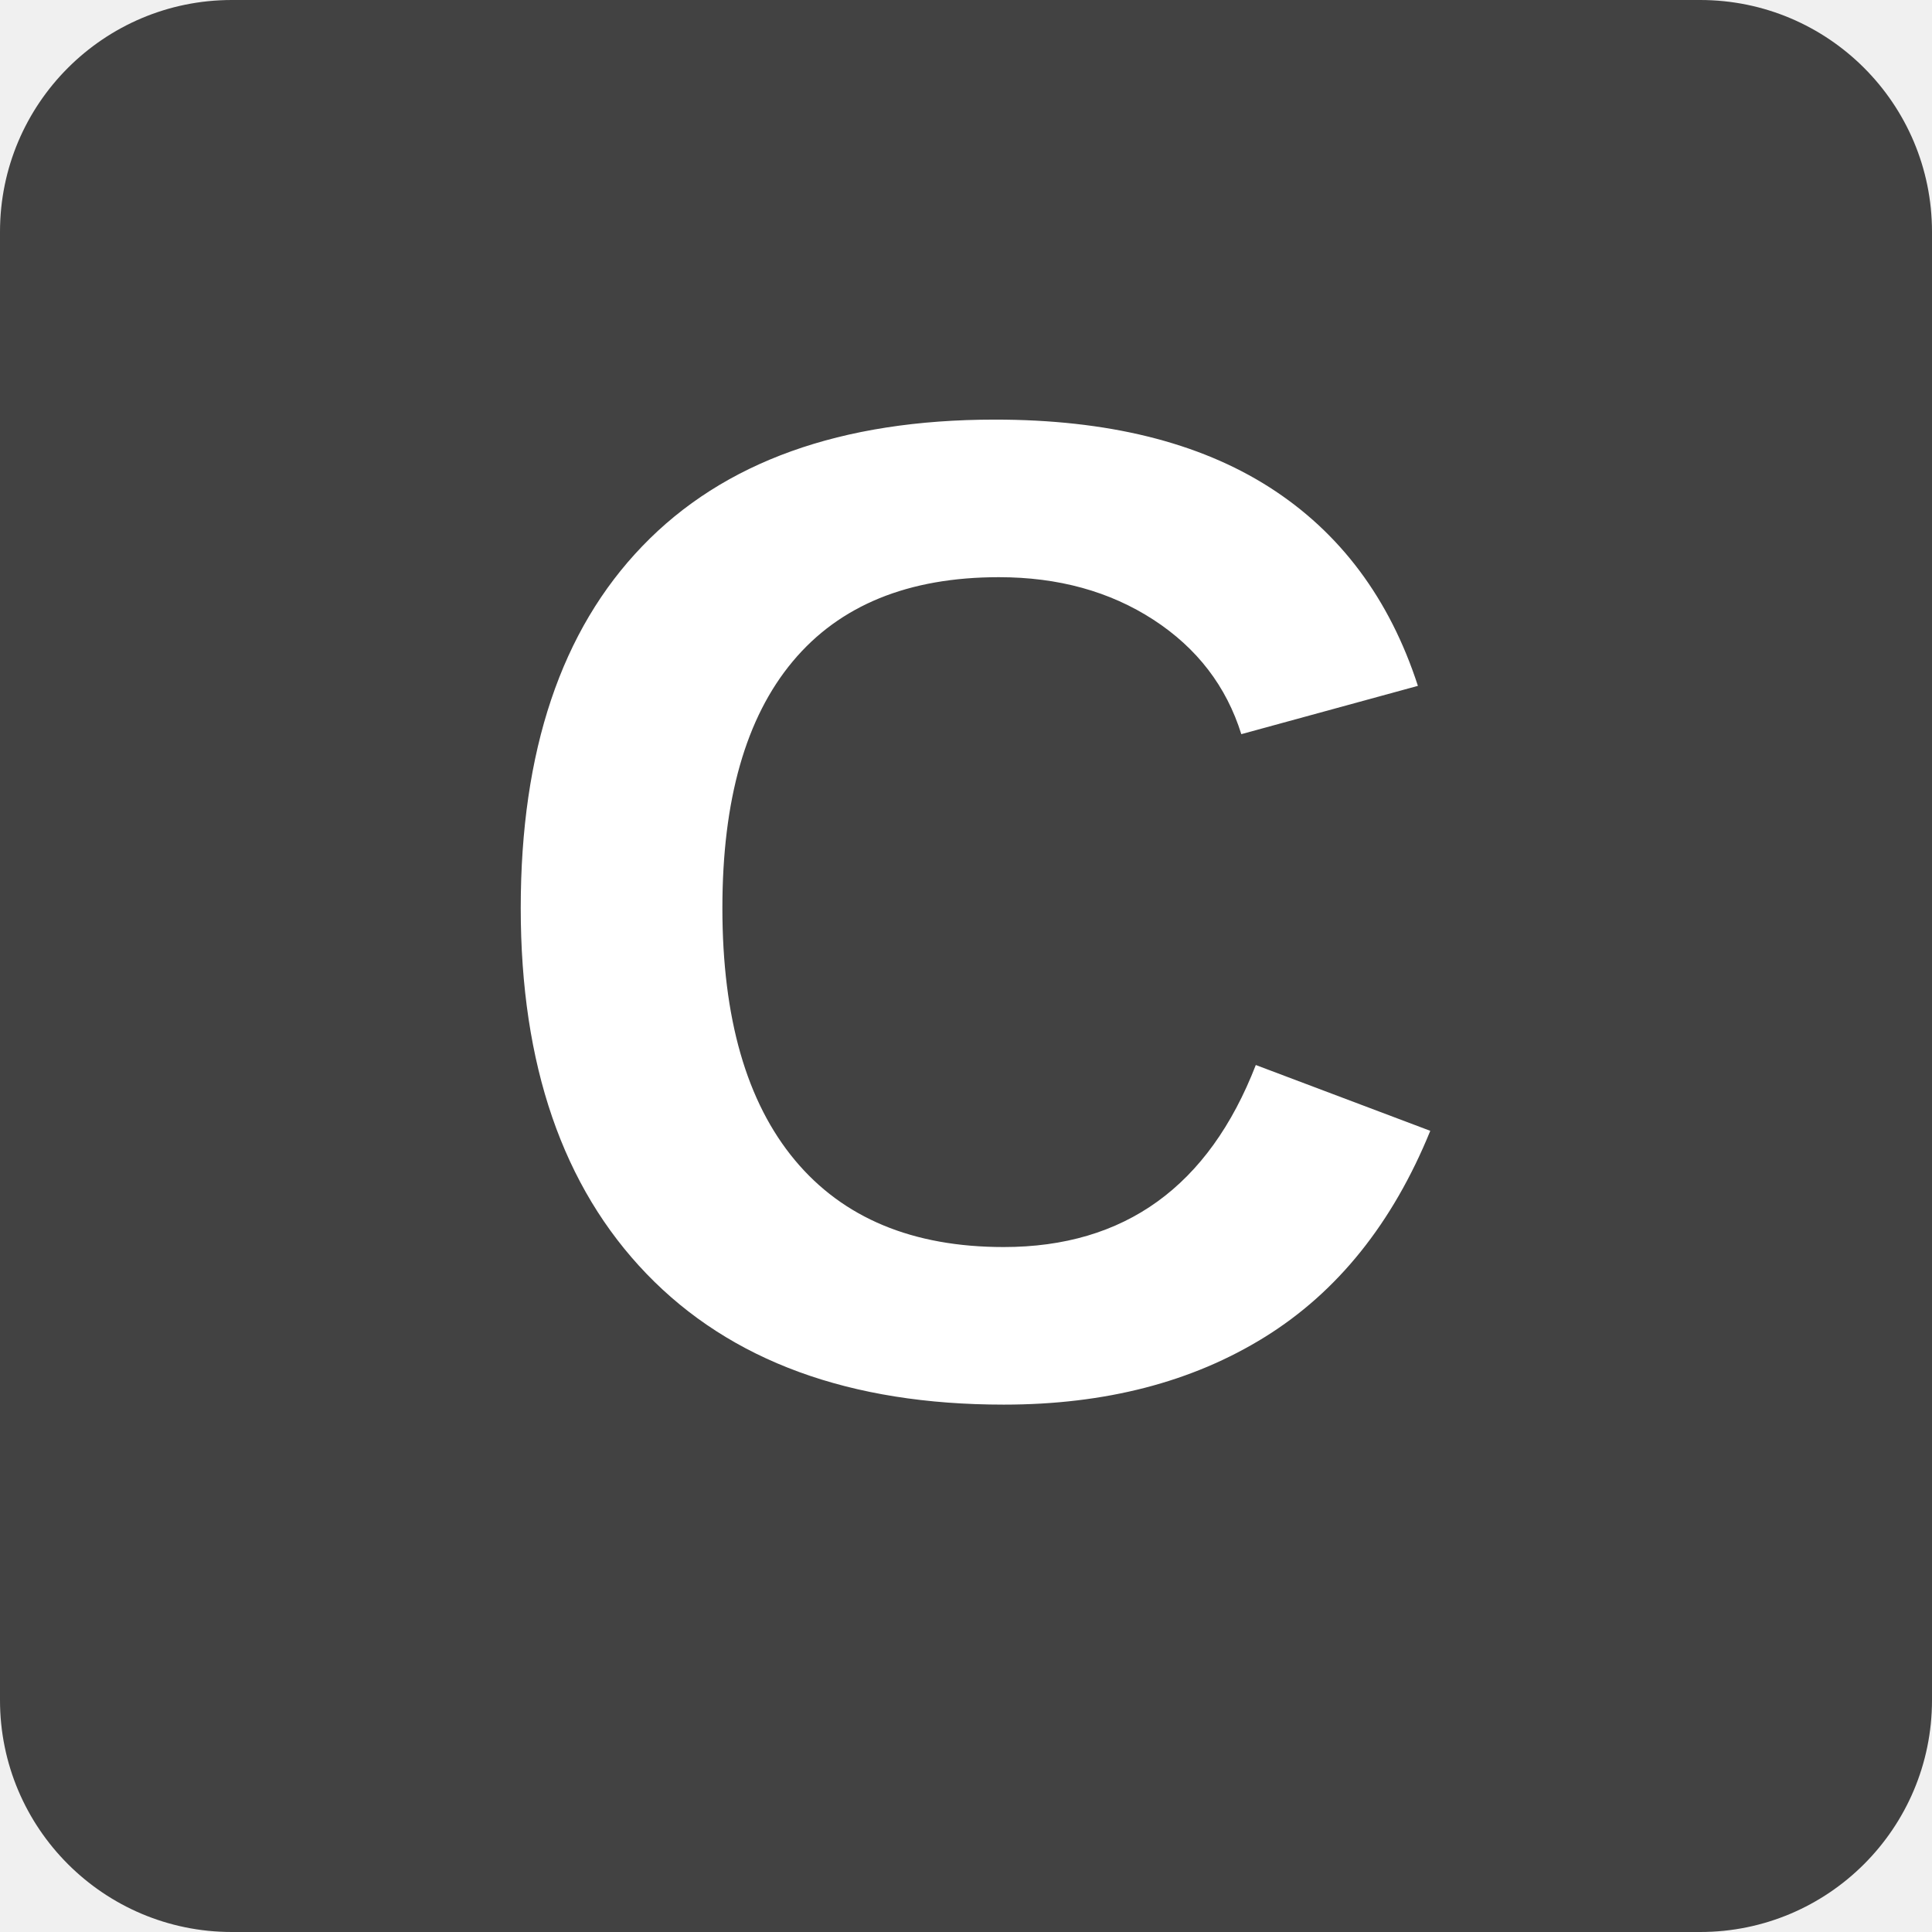
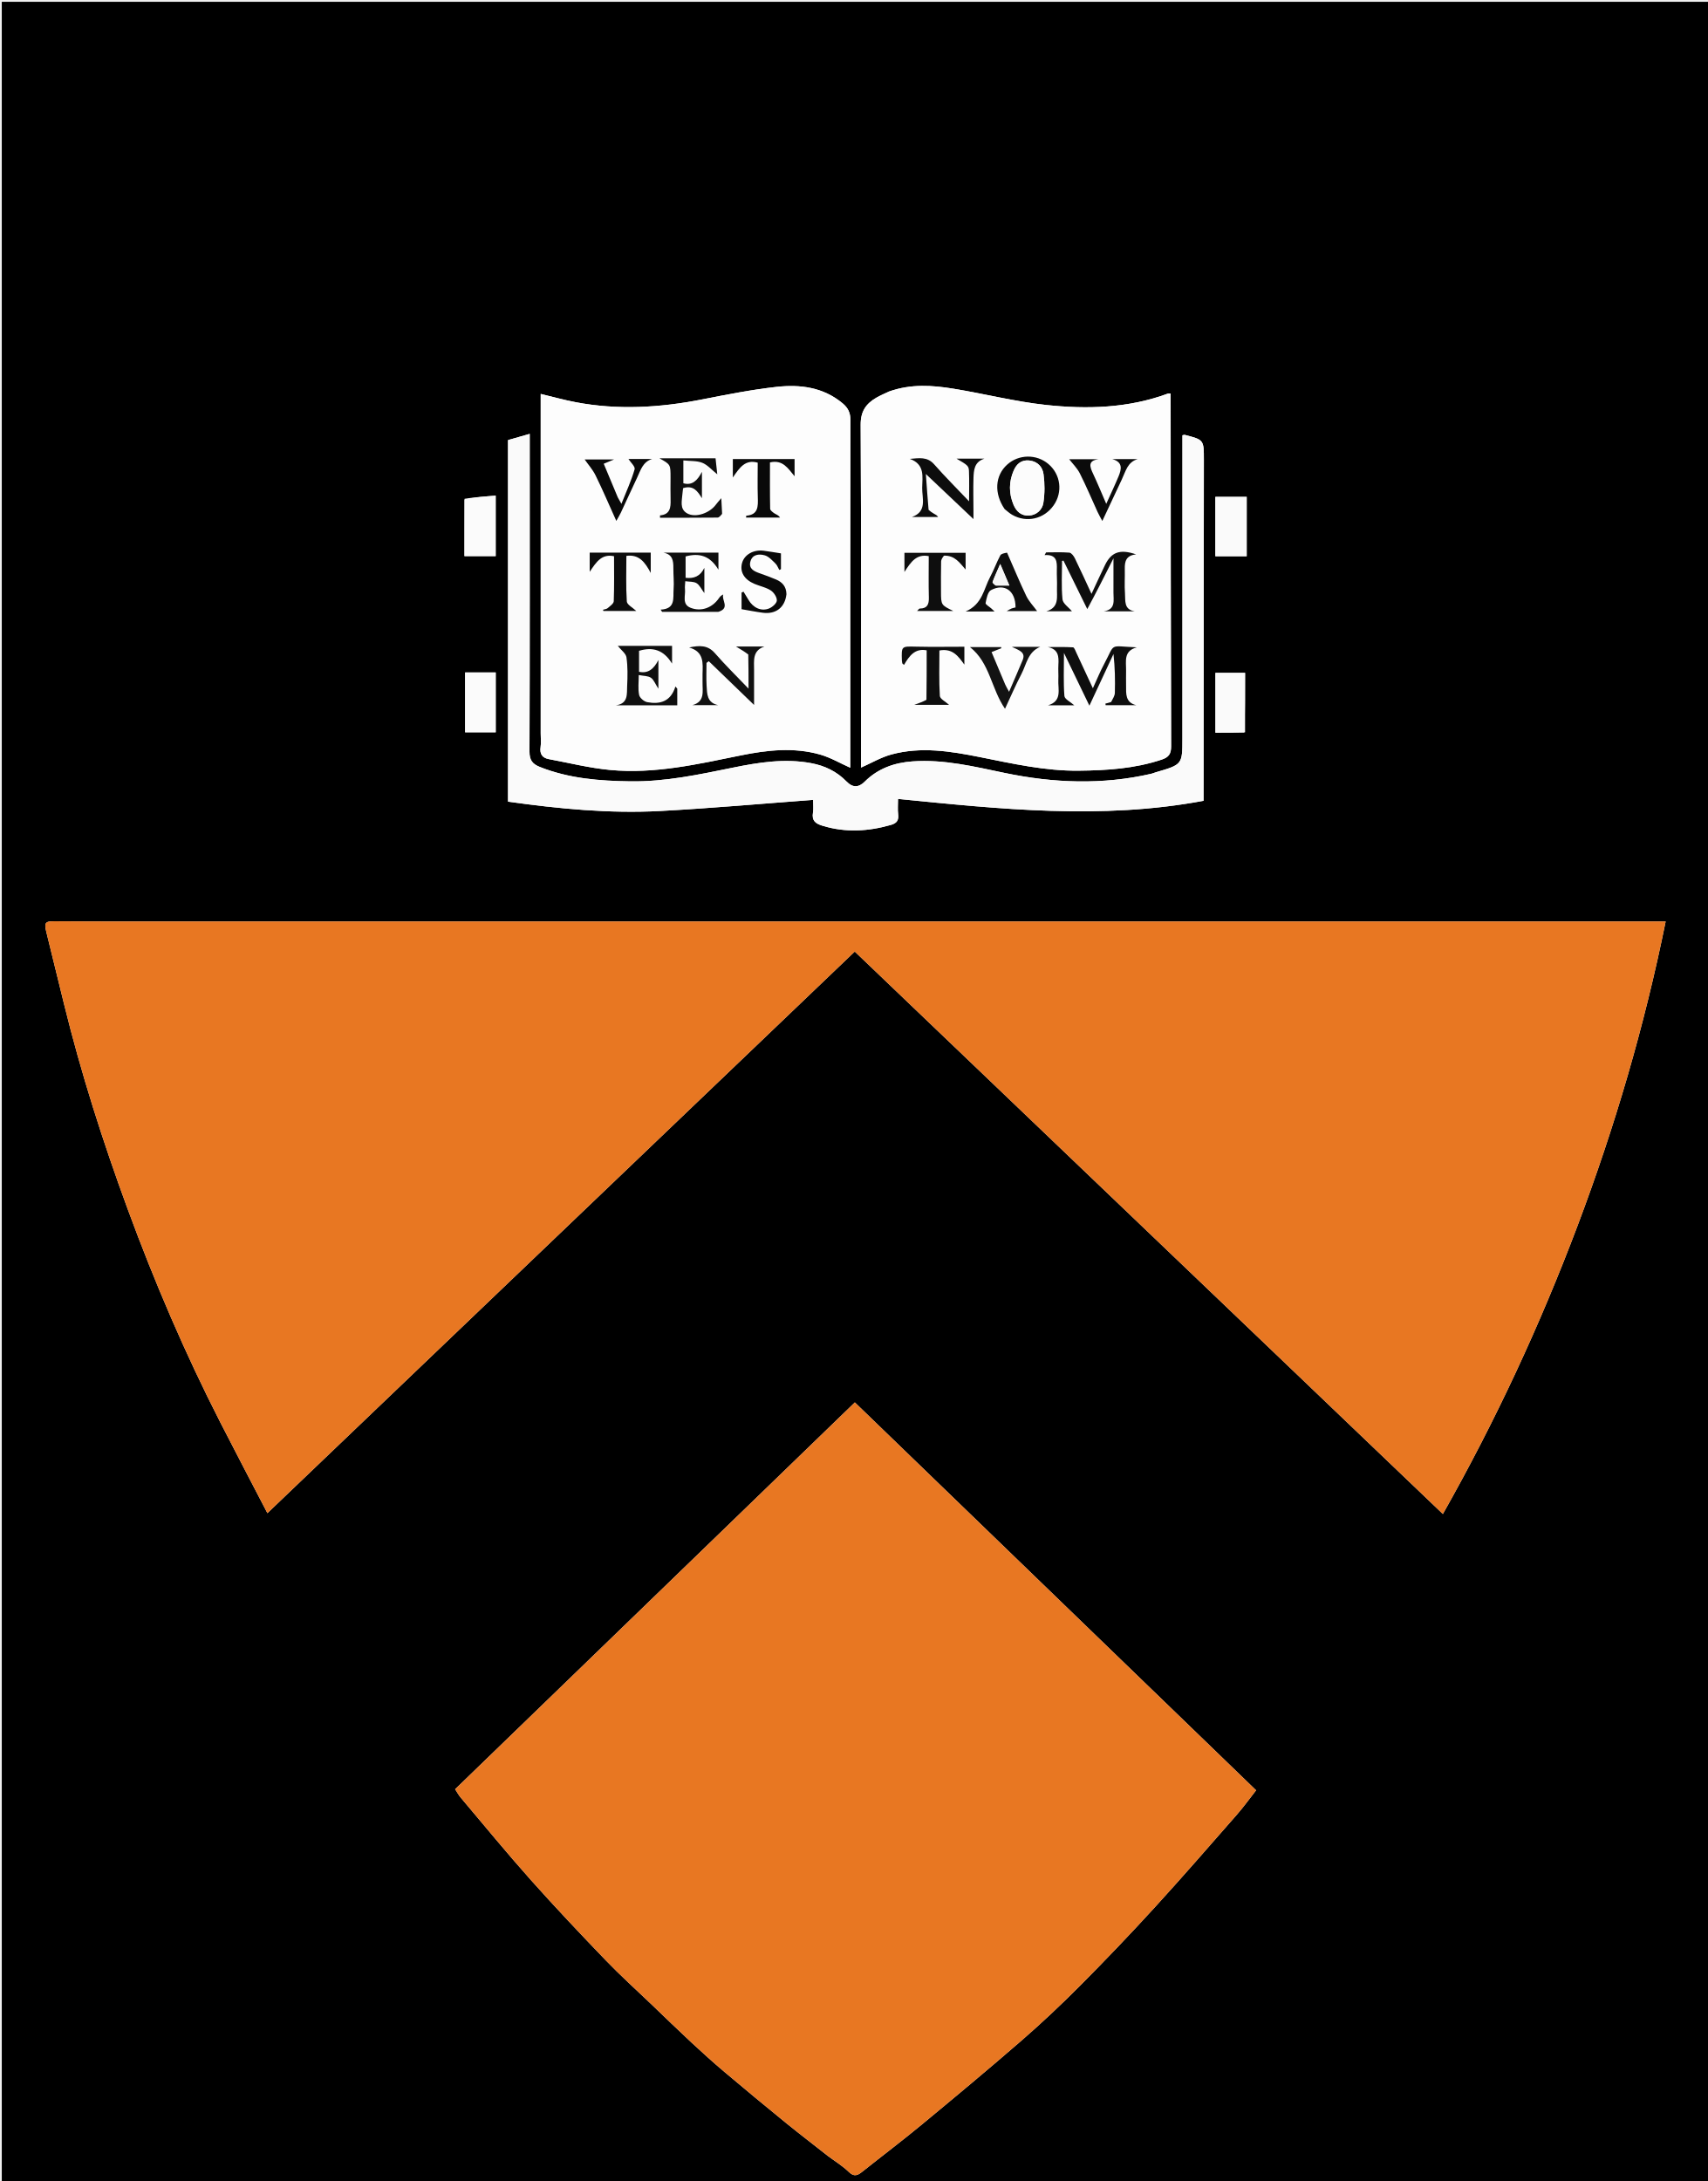
- <svg xmlns="http://www.w3.org/2000/svg" viewBox="0 0 100 100">
-   <rect width="100" height="100" rx="12" fill="#424242" />
-   <text x="50" y="72" font-family="Arial, Helvetica, sans-serif" font-size="72" font-weight="bold" text-anchor="middle" fill="white">C</text>
+ <svg xmlns="http://www.w3.org/2000/svg" version="1.1" id="Layer_1" x="0px" y="0px" width="100%" viewBox="0 0 960 1226" enable-background="new 0 0 960 1226" xml:space="preserve">
+   <path fill="#000000" opacity="1" stroke="none" d=" M471,1227   C314,1227 157.5,1227 1,1227   C1,818.333 1,409.667 1,1   C321,1 641,1 961,1   C961,409.667 961,818.333 961,1227   C797.833,1227 634.667,1227 471,1227  M66.5,518   C54.668,517.963 42.836,517.969 31.005,517.868   C25.411,517.821 24.731,518.537 26.067,524.004   C29.347,537.418 32.667,550.823 35.958,564.235   C45.579,603.434 57.845,641.79 71.778,679.672   C86.882,720.739 104.064,760.862 123.983,799.811   C132.591,816.644 141.392,833.378 150.328,850.584   C260.774,744.994 370.573,640.021 480.527,534.902   C590.871,640.416 701.015,745.737 811.157,851.058   C840.774,798.725 865.84,744.752 886.896,688.948   C907.839,633.445 924.508,576.685 936.397,518   C646.082,518 356.791,518 66.5,518  M465.489,1211.995   C469.42,1214.928 473.698,1217.506 477.178,1220.901   C480.183,1223.833 482.165,1222.846 484.755,1220.784   C495.779,1212.009 507.035,1203.518 517.892,1194.543   C536.878,1178.847 555.819,1163.086 574.413,1146.932   C585.781,1137.055 596.765,1126.688 607.384,1116.008   C621.539,1101.771 635.42,1087.241 648.966,1072.423   C664.649,1055.267 679.89,1037.706 695.211,1020.222   C699.054,1015.836 702.467,1011.073 706.16,1006.38   C630.828,933.566 555.863,861.106 480.575,788.335   C405.519,860.963 330.734,933.328 255.871,1005.769   C256.942,1007.41 257.766,1009.014 258.9,1010.357   C271.953,1025.806 284.769,1041.469 298.221,1056.565   C311.999,1072.029 326.253,1087.078 340.606,1102.015   C348.655,1110.39 357.319,1118.173 365.716,1126.213   C373.391,1133.562 381.007,1140.974 388.786,1148.211   C394.827,1153.831 400.961,1159.362 407.264,1164.684   C418.799,1174.425 430.427,1184.057 442.137,1193.587   C449.638,1199.691 457.353,1205.531 465.489,1211.995  M303.974,412.481   C303.974,414.98 304.271,417.524 303.906,419.969   C303.331,423.81 304.841,426.024 308.475,426.705   C320.002,428.864 331.473,431.734 343.107,432.825   C368.077,435.166 392.317,429.533 416.584,424.609   C431.322,421.619 446.25,419.952 461.004,424.142   C466.863,425.806 472.283,429.018 477.99,431.564   C477.99,429.924 477.99,428.259 477.99,426.595   C477.988,363.102 477.942,299.609 478.089,236.117   C478.098,231.977 476.702,229.234 473.724,226.745   C462.829,217.638 449.817,216.006 436.577,217.475   C422.439,219.044 408.417,221.848 394.436,224.582   C370.877,229.19 347.295,230.597 323.591,226.083   C317.059,224.839 310.633,223.034 303.974,221.443   C303.974,284.848 303.974,348.167 303.974,412.481  M499.743,220.06   C497.366,221.225 494.909,222.253 492.627,223.582   C486.853,226.947 483.805,231.232 483.847,238.752   C484.195,301.232 484.048,363.715 484.05,426.197   C484.05,427.96 484.05,429.724 484.05,431.483   C489.931,428.886 495.277,425.709 501.06,424.128   C517.713,419.572 534.322,422.263 550.854,425.573   C569.231,429.253 587.519,433.415 606.468,433.223   C622.312,433.062 637.959,432.062 653.134,426.984   C656.932,425.713 658.394,423.867 658.38,419.561   C658.159,355.08 658.164,290.599 658.117,226.118   C658.115,224.493 658.116,222.868 658.116,221.267   C657.392,221.219 657.026,221.088 656.747,221.192   C634.373,229.494 611.103,230.144 587.888,227.625   C570.474,225.735 553.347,221.329 536.018,218.504   C524.168,216.573 512.202,215.713 499.743,220.06  M649.571,434.156   C648.788,434.428 648.023,434.776 647.22,434.961   C619.669,441.306 592.177,440.203 564.68,434.468   C547.627,430.911 530.623,426.739 512.964,428   C502.735,428.731 493.546,431.993 486.117,439.385   C482.68,442.804 479.325,442.84 475.937,439.338   C470.424,433.641 463.647,430.414 455.971,428.988   C441.104,426.227 426.492,428.574 411.959,431.533   C392.921,435.41 373.949,439.496 354.331,439.219   C336.981,438.974 319.893,437.647 303.539,431.148   C299.339,429.479 297.649,427.331 297.667,422.459   C297.88,364.961 297.8,307.461 297.798,249.963   C297.798,248.071 297.798,246.179 297.798,243.888   C293.02,245.257 289.128,246.372 285.6,247.382   C285.6,315.511 285.6,383.092 285.6,450.624   C314.308,454.655 342.659,457.403 371.157,455.881   C399.682,454.357 428.152,451.783 457.1,449.635   C457.1,452.187 457.399,454.526 457.037,456.759   C456.296,461.333 458.371,462.962 462.576,464.227   C475.463,468.106 488.095,467.358 500.833,463.713   C504.219,462.744 505.324,461.06 504.91,457.679   C504.595,455.099 504.848,452.449 504.848,449.095   C562.121,454.774 619.085,460.932 676.62,450.145   C676.62,448.494 676.618,446.524 676.62,444.554   C676.677,382.555 676.734,320.557 676.793,258.558   C676.804,247.229 676.809,247.227 666.016,244.445   C665.765,244.38 665.454,244.543 664.735,244.688   C664.735,246.384 664.735,248.182 664.735,249.979   C664.73,304.978 664.725,359.977 664.72,414.976   C664.719,429.766 664.72,429.766 649.571,434.156  M261.105,280.843   C261.105,291.403 261.105,301.962 261.105,312.6   C267.428,312.6 273.123,312.6 278.67,312.6   C278.67,301.243 278.67,290.217 278.67,278.61   C272.617,279.062 266.937,279.487 261.105,280.843  M700.875,288.558   C700.875,285.481 700.875,282.405 700.875,279.29   C694.461,279.29 688.87,279.29 683.256,279.29   C683.256,290.6 683.256,301.655 683.256,312.67   C689.159,312.67 694.739,312.67 700.872,312.67   C700.872,304.773 700.872,297.157 700.875,288.558  M699.966,411.649   C699.966,400.51 699.966,389.371 699.966,378.214   C694.539,378.214 688.938,378.214 683.286,378.214   C683.286,389.441 683.286,400.452 683.286,411.859   C688.788,411.859 693.924,411.859 699.966,411.649  M272.439,378.014   C268.697,378.014 264.955,378.014 261.473,378.014   C261.473,389.73 261.473,400.644 261.473,411.633   C267.44,411.633 273.023,411.633 278.687,411.633   C278.687,400.305 278.687,389.257 278.687,378.015   C276.708,378.015 275.057,378.015 272.439,378.014  z" />
+   <path fill="#E87722" opacity="1" stroke="none" d=" M67,518   C356.791,518 646.082,518 936.397,518   C924.508,576.685 907.839,633.445 886.896,688.948   C865.84,744.752 840.774,798.725 811.157,851.058   C701.015,745.737 590.871,640.416 480.527,534.902   C370.573,640.021 260.774,744.994 150.328,850.584   C141.392,833.378 132.591,816.644 123.983,799.811   C104.064,760.862 86.882,720.739 71.778,679.672   C57.845,641.79 45.579,603.434 35.958,564.235   C32.667,550.823 29.347,537.418 26.067,524.004   C24.731,518.537 25.411,517.821 31.005,517.868   C42.836,517.969 54.668,517.963 67,518  z" />
+   <path fill="#E87722" opacity="1" stroke="none" d=" M465.231,1211.742   C457.353,1205.531 449.638,1199.691 442.137,1193.587   C430.427,1184.057 418.799,1174.425 407.264,1164.684   C400.961,1159.362 394.827,1153.831 388.786,1148.211   C381.007,1140.974 373.391,1133.562 365.716,1126.213   C357.319,1118.173 348.655,1110.39 340.606,1102.015   C326.253,1087.078 311.999,1072.029 298.221,1056.565   C284.769,1041.469 271.953,1025.806 258.9,1010.357   C257.766,1009.014 256.942,1007.41 255.871,1005.769   C330.734,933.328 405.519,860.963 480.575,788.335   C555.863,861.106 630.828,933.566 706.16,1006.38   C702.467,1011.073 699.054,1015.836 695.211,1020.222   C679.89,1037.706 664.649,1055.267 648.966,1072.423   C635.42,1087.241 621.539,1101.771 607.384,1116.008   C596.765,1126.688 585.781,1137.055 574.413,1146.932   C555.819,1163.086 536.878,1178.847 517.892,1194.543   C507.035,1203.518 495.779,1212.009 484.755,1220.784   C482.165,1222.846 480.183,1223.833 477.178,1220.901   C473.698,1217.506 469.42,1214.928 465.231,1211.742  z" />
+   <path fill="#FDFDFD" opacity="1" stroke="none" d=" M303.974,411.983   C303.974,348.167 303.974,284.848 303.974,221.443   C310.633,223.034 317.059,224.839 323.591,226.083   C347.295,230.597 370.877,229.19 394.436,224.582   C408.417,221.848 422.439,219.044 436.577,217.475   C449.817,216.006 462.829,217.638 473.724,226.745   C476.702,229.234 478.098,231.977 478.089,236.117   C477.942,299.609 477.988,363.102 477.99,426.595   C477.99,428.259 477.99,429.924 477.99,431.564   C472.283,429.018 466.863,425.806 461.004,424.142   C446.25,419.952 431.322,421.619 416.584,424.609   C392.317,429.533 368.077,435.166 343.107,432.825   C331.473,431.734 320.002,428.864 308.475,426.705   C304.841,426.024 303.331,423.81 303.906,419.969   C304.271,417.524 303.974,414.98 303.974,411.983  M420.806,368.284   C420.806,374.423 420.806,380.563 420.806,387.101   C414.229,380.222 407.797,373.934 401.903,367.176   C397.905,362.591 393.295,362.71 387.425,363.971   C395.955,366.389 395.096,372.846 394.958,378.992   C394.925,380.491 394.991,381.992 394.962,383.491   C394.863,388.541 396.505,394.388 389.228,396.384   C394.092,396.384 398.955,396.384 403.818,396.384   C397.35,395.088 397.502,389.993 397.23,385.404   C396.979,381.162 397.177,376.894 397.177,372.638   C397.606,372.316 398.036,371.995 398.465,371.673   C407.004,379.922 415.543,388.171 423.917,396.26   C423.917,390.149 423.896,383.373 423.923,376.598   C423.944,371.432 422.855,365.736 429.76,363.416   C424.7,363.416 419.641,363.416 413.76,363.416   C416.528,365.081 418.522,366.281 420.806,368.284  M405.956,288.405   C405.826,286.024 405.695,283.643 405.498,280.041   C403.908,281.925 403.147,282.717 402.511,283.599   C399.056,288.398 391.121,291.254 386.343,288.604   C381.856,286.116 383.419,281.378 383.679,277.328   C383.749,276.244 383.937,275.168 384.034,274.386   C389.784,272.615 392.154,276.059 394.607,280.068   C394.607,275.506 394.607,270.944 394.607,265.241   C392.007,270.315 388.958,273.033 384.163,271.655   C384.163,267.318 384.163,263.398 384.163,258.809   C388.078,259.228 391.747,258.936 394.822,260.149   C397.719,261.292 399.991,264.021 403.233,266.607   C402.853,263.087 402.576,260.531 402.262,257.627   C391.614,257.627 381.473,257.627 370.734,257.627   C376.964,261.094 376.966,261.094 376.972,268.405   C376.976,272.568 376.877,276.734 376.999,280.894   C377.13,285.325 376.711,289.237 371.048,289.711   C371.021,289.713 371.044,290.313 371.044,291.019   C381.832,291.019 392.619,291.057 403.405,290.944   C404.257,290.936 405.099,289.875 405.956,288.405  M359.513,363.057   C355.338,363.057 351.164,363.057 347.312,363.057   C349.229,365.482 351.881,367.339 352.192,369.528   C352.935,374.763 352.851,380.168 352.576,385.478   C352.346,389.913 353.367,395.526 346.244,396.47   C357.704,396.47 369.165,396.47 380.736,396.47   C380.736,393.37 380.736,390.244 380.736,387.118   C380.396,386.711 380.056,386.305 379.716,385.899   C377.052,394.523 370.905,396.023 363.833,394.702   C362.065,394.371 359.637,392.297 359.302,390.659   C358.6,387.228 359.089,383.555 359.089,379.452   C361.877,380.003 364.308,379.882 365.924,380.972   C367.534,382.058 368.327,384.357 370.134,387.131   C370.134,381.353 370.134,376.839 370.134,371.036   C367.461,376.283 364.228,378.658 359.257,377.668   C359.257,373.528 359.257,369.74 359.257,365.837   C366.901,363.539 373.05,365.209 377.811,373.023   C377.811,369.009 377.811,366.351 377.811,363.057   C371.788,363.057 366.148,363.057 359.513,363.057  M404.27,343.94   C410.655,341.827 405.472,337.401 406.594,334.174   C405.414,334.728 404.74,335.417 404.207,336.202   C400.54,341.61 394.239,344.056 388.203,341.647   C383.236,339.665 385.468,334.832 385.074,331.119   C384.937,329.834 385.16,328.511 385.24,326.708   C387.573,327.059 389.977,326.823 391.613,327.832   C393.321,328.886 394.288,331.139 395.971,333.392   C395.971,328.25 395.971,323.73 395.971,319.209   C393.658,323.994 390.088,325.369 385.428,324.801   C385.428,320.529 385.428,316.628 385.428,312.777   C393.065,310.73 399.142,312.301 403.884,320.237   C403.884,316.147 403.884,313.612 403.884,310.652   C393.415,310.652 383.194,310.652 372.972,310.652   C378.153,311.619 378.592,315.226 378.554,319.302   C378.516,323.296 379.006,327.318 378.684,331.281   C378.297,336.058 380.004,342.274 371.406,342.7   C371.679,343.113 371.952,343.527 372.225,343.941   C382.585,343.941 392.946,343.941 404.27,343.94  M349.503,310.658   C343.419,310.658 337.335,310.658 331.517,310.658   C331.517,314.074 331.517,317.014 331.517,321.432   C335.3,315.753 338.322,311.211 345.202,312.661   C345.202,321.039 345.357,329.51 345.044,337.964   C344.994,339.316 342.944,340.703 341.626,341.853   C340.98,342.417 339.892,342.474 339.004,342.761   C339.08,342.986 339.155,343.211 339.23,343.436   C345.454,343.436 351.679,343.436 357.686,343.436   C355.739,341.57 352.498,339.937 352.379,338.101   C351.825,329.548 352.134,320.939 352.134,312.477   C359.192,311.494 362.557,315.882 365.832,322.072   C365.832,317.141 365.832,313.935 365.832,310.657   C360.458,310.657 355.479,310.657 349.503,310.658  M431.361,290.929   C433.741,290.929 436.121,290.929 438.501,290.929   C437.578,289.489 436.35,289.247 435.39,288.604   C434.409,287.946 432.985,286.909 432.966,286.013   C432.784,277.278 432.857,268.538 432.857,259.933   C440.121,258.242 443.034,263.334 446.691,267.713   C446.691,264.515 446.691,261.317 446.691,258.063   C435.03,258.063 423.482,258.063 411.988,258.063   C411.988,261.293 411.988,264.113 411.988,268.407   C415.878,262.686 419.058,258.116 425.979,260.085   C425.979,266.654 425.826,273.132 426.028,279.598   C426.185,284.625 426.348,289.362 419.542,289.893   C419.486,289.898 419.475,290.49 419.432,290.929   C423.105,290.929 426.76,290.929 431.361,290.929  M442.116,333.641   C442.061,329.618 439.702,327.224 436.284,325.757   C433.256,324.458 430.141,323.353 427.035,322.247   C423.92,321.138 420.829,319.727 421.826,315.759   C422.879,311.572 426.718,311.249 429.935,312.163   C432.189,312.803 434.093,314.983 435.911,316.727   C436.905,317.681 437.396,319.159 438.114,320.401   C438.419,320.245 438.724,320.088 439.029,319.931   C439.029,316.689 439.029,313.447 439.029,311.068   C435.525,310.527 432.447,309.985 429.35,309.587   C423.502,308.837 418.369,311.832 417.134,316.628   C415.871,321.531 418.382,325.772 424.159,328.214   C427.192,329.496 430.588,330.138 433.298,331.881   C435.035,332.998 436.779,335.62 436.732,337.523   C436.694,339.09 434.292,341.228 432.467,341.995   C428.018,343.864 423.367,341.674 420.759,337.163   C419.869,335.623 418.908,334.125 417.979,332.608   C417.618,332.771 417.257,332.933 416.896,333.095   C416.896,336.423 416.896,339.751 416.896,342.443   C421.203,343.172 425.026,343.946 428.884,344.443   C436.183,345.383 441.282,341.469 442.116,333.641  M347.135,279.302   C344.57,273.128 342.004,266.955 339.397,260.681   C341.767,259.702 343.299,259.068 345.226,258.271   C338.836,258.271 333.049,258.271 328.68,258.271   C330.624,261.058 333.199,263.929 334.835,267.261   C338.814,275.362 342.357,283.677 346.483,292.807   C347.666,290.668 348.429,289.457 349.031,288.17   C352.111,281.587 355.104,274.963 358.219,268.398   C360.151,264.325 361.345,259.572 366.662,258.004   C361.866,258.004 357.07,258.004 353.299,258.004   C354.464,259.841 357.217,262.291 356.775,263.815   C354.945,270.135 352.15,276.177 349.351,283.219   C348.29,281.346 347.901,280.66 347.135,279.302  z" />
+   <path fill="#FDFDFD" opacity="1" stroke="none" d=" M500.136,220.009   C512.202,215.713 524.168,216.573 536.018,218.504   C553.347,221.329 570.474,225.735 587.888,227.625   C611.103,230.144 634.373,229.494 656.747,221.192   C657.026,221.088 657.392,221.219 658.116,221.267   C658.116,222.868 658.115,224.493 658.117,226.118   C658.164,290.599 658.159,355.08 658.38,419.561   C658.394,423.867 656.932,425.713 653.134,426.984   C637.959,432.062 622.312,433.062 606.468,433.223   C587.519,433.415 569.231,429.253 550.854,425.573   C534.322,422.263 517.713,419.572 501.06,424.128   C495.277,425.709 489.931,428.886 484.05,431.483   C484.05,429.724 484.05,427.96 484.05,426.197   C484.048,363.715 484.195,301.232 483.847,238.752   C483.805,231.232 486.853,226.947 492.627,223.582   C494.909,222.253 497.366,221.225 500.136,220.009  M611.44,342.646   C616.097,333.411 620.754,324.177 625.976,313.823   C625.976,321.185 626,327.182 625.968,333.18   C625.945,337.454 627.36,342.531 620.623,343.625   C626.367,343.625 632.112,343.625 637.856,343.625   C631.707,342.62 632.743,337.626 632.445,333.773   C632.086,329.137 632.449,324.45 632.333,319.789   C632.228,315.576 633.077,312.158 638.701,311.641   C629.681,308.523 624.763,310.317 621.213,317.642   C618.704,322.817 616.326,328.055 613.621,333.838   C610.303,326.692 607.381,320.212 604.258,313.83   C603.625,312.534 602.306,310.761 601.178,310.664   C596.844,310.293 592.459,310.514 588.093,310.514   C587.814,311.016 587.536,311.519 587.258,312.022   C594.183,311.584 594.268,315.756 594.14,320.216   C594.044,323.544 594.355,326.884 594.224,330.209   C594.022,335.327 595.74,341.421 588.267,343.597   C593.173,343.597 598.079,343.597 602.612,343.597   C600.75,341.363 597.543,339.279 597.307,336.9   C596.599,329.767 597.052,322.518 597.052,315.314   C597.319,315.254 597.585,315.194 597.852,315.134   C602.249,324.111 606.646,333.089 611.44,342.646  M624.338,394.826   C623.376,395.051 622.413,395.277 621.451,395.502   C621.49,395.802 621.528,396.103 621.567,396.403   C627.301,396.403 633.034,396.403 638.768,396.403   C632.573,394.887 633.072,390.034 633.056,385.461   C633.045,382.632 633.001,379.802 633.056,376.973   C633.155,371.839 631.441,365.934 639.084,363.889   C622.993,363.268 627.303,361.012 620.63,373.462   C618.45,377.53 616.721,381.839 614.388,386.898   C611.021,379.641 608.129,373.367 605.19,367.117   C604.639,365.945 603.955,363.934 603.234,363.889   C598.506,363.597 593.752,363.739 589.006,363.739   C595.039,364.876 595.297,369.02 595.01,373.66   C594.836,376.478 595.116,379.322 594.976,382.144   C594.71,387.491 597.275,394.057 589.22,396.459   C594.11,396.459 598.999,396.459 603.923,396.459   C601.833,394.579 598.524,393.027 598.383,391.227   C597.785,383.608 598.13,375.915 598.13,367.009   C603.115,377.343 607.606,386.653 612.436,396.665   C617.249,386.343 621.612,376.987 625.975,367.631   C626.832,375.216 626.942,382.374 626.749,389.523   C626.705,391.159 625.614,392.766 624.338,394.826  M521.894,286.215   C521.445,279.871 520.997,273.527 520.496,266.443   C529.824,275.276 538.333,283.332 547.259,291.784   C547.259,290.007 547.262,288.413 547.259,286.82   C547.245,280.822 547.066,274.819 547.269,268.829   C547.421,264.347 547.65,259.636 553.43,257.817   C548.353,257.817 543.276,257.817 537.737,257.817   C543.826,261.352 544.618,261.84 544.734,264.706   C544.952,270.11 544.797,275.529 544.797,281.819   C537.819,274.476 531.267,267.965 525.183,261.042   C521.263,256.581 516.67,257.534 511.486,257.952   C520.166,261.009 518.51,268.186 518.438,274.253   C518.368,280.166 521.358,287.581 512.642,290.623   C517.556,290.623 522.47,290.623 527.384,290.623   C526.704,289.563 525.863,289.227 525.079,288.788   C524.083,288.232 523.134,287.592 521.894,286.215  M565.042,286.432   C566.363,287.422 567.601,288.557 569.021,289.376   C577.094,294.033 586.901,291.779 592.312,284.097   C597.562,276.642 596.318,266.707 589.399,260.845   C582.705,255.173 572.737,255.306 566.237,261.154   C559.396,267.308 558.709,277.276 565.042,286.432  M531.148,312.394   C536.864,312.145 539.518,316.41 542.848,320.137   C542.848,317.078 542.848,314.019 542.848,310.758   C531.243,310.758 519.717,310.758 508.465,310.758   C508.465,314.084 508.465,317.036 508.465,321.506   C512.175,315.69 515.29,311.295 522.124,312.617   C522.124,320.343 521.98,328.15 522.186,335.948   C522.287,339.759 521.284,342.067 517.081,342.082   C516.696,342.083 516.312,342.755 515.591,343.432   C522.439,343.432 528.658,343.432 535.867,343.432   C529.063,340.103 529.044,340.103 529.012,332.616   C528.987,326.956 528.956,321.294 529.077,315.636   C529.101,314.524 529.806,313.427 531.148,312.394  M520.688,393.796   C518.842,394.461 516.996,395.127 514.028,396.196   C521.627,396.196 527.809,396.196 533.534,396.196   C531.649,394.459 528.463,392.919 528.356,391.187   C527.828,382.656 528.116,374.075 528.116,365.646   C535.531,364.304 538.728,368.856 542.144,373.592   C542.144,370.361 542.144,367.13 542.144,363.554   C532.9,363.554 523.945,363.719 514.998,363.506   C506.764,363.31 506.764,363.131 507.024,371.242   C507.042,371.805 507.187,372.364 507.273,372.925   C507.587,373.206 507.902,373.488 508.217,373.769   C511.138,368.708 514.396,364.266 520.972,365.57   C520.972,374.774 520.972,383.871 520.688,393.796  M565.953,310.346   C564.718,310.945 562.88,311.22 562.354,312.2   C560.252,316.115 558.782,320.372 556.662,324.277   C553.033,330.962 552.416,339.588 542.879,343.734   C549.132,343.734 553.773,343.734 559.114,343.734   C558.205,342.881 557.781,342.47 557.344,342.074   C556.192,341.03 553.928,339.776 554.081,338.993   C554.59,336.398 555.286,332.687 557.133,331.707   C564.778,327.651 570.976,332.166 570.915,341.46   C570.23,341.632 569.454,341.76 568.731,342.031   C568.088,342.271 567.503,342.669 565.923,343.519   C572.777,343.519 578.429,343.519 583.045,343.519   C581.038,340.769 578.456,338.129 576.938,334.975   C573.152,327.109 569.85,319.01 565.953,310.346  M565.011,384.45   C562.519,378.566 560.028,372.683 557.432,366.551   C559.714,365.642 561.311,365.006 562.909,364.37   C562.877,364.16 562.846,363.95 562.815,363.739   C556.924,363.739 551.033,363.739 545.285,363.739   C556.477,372.471 557.194,387.05 564.997,398.415   C568.188,391.594 570.964,385.083 574.239,378.834   C577.082,373.41 577.849,366.411 584.778,363.616   C580.012,363.616 575.247,363.616 568.853,363.616   C573.162,365.595 576.726,366.732 574.906,371.086   C572.517,376.802 570.03,382.476 567.279,388.88   C566.286,387.097 565.753,386.141 565.011,384.45  M630.809,269.327   C632.837,264.941 633.826,259.728 639.582,258.078   C634.824,258.078 630.066,258.078 625.308,258.078   C631.381,259.751 630.511,263.758 628.801,267.859   C626.795,272.669 624.549,277.38 621.907,283.243   C619.183,276.968 616.983,271.545 614.484,266.264   C612.594,262.269 611.482,258.911 617.652,258.138   C611.718,258.138 605.785,258.138 601.072,258.138   C602.967,260.604 605.545,263.097 607.074,266.121   C610.649,273.189 613.708,280.519 617.009,287.727   C617.649,289.125 618.437,290.456 619.699,292.844   C623.585,284.522 626.986,277.238 630.809,269.327  z" />
+   <path fill="#FAFAFA" opacity="1" stroke="none" d=" M649.974,434.09   C664.72,429.766 664.719,429.766 664.72,414.976   C664.725,359.977 664.73,304.978 664.735,249.979   C664.735,248.182 664.735,246.384 664.735,244.688   C665.454,244.543 665.765,244.38 666.016,244.445   C676.809,247.227 676.804,247.229 676.793,258.558   C676.734,320.557 676.677,382.555 676.62,444.554   C676.618,446.524 676.62,448.494 676.62,450.145   C619.085,460.932 562.121,454.774 504.848,449.095   C504.848,452.449 504.595,455.099 504.91,457.679   C505.324,461.06 504.219,462.744 500.833,463.713   C488.095,467.358 475.463,468.106 462.576,464.227   C458.371,462.962 456.296,461.333 457.037,456.759   C457.399,454.526 457.1,452.187 457.1,449.635   C428.152,451.783 399.682,454.357 371.157,455.881   C342.659,457.403 314.308,454.655 285.6,450.624   C285.6,383.092 285.6,315.511 285.6,247.382   C289.128,246.372 293.02,245.257 297.798,243.888   C297.798,246.179 297.798,248.071 297.798,249.963   C297.8,307.461 297.88,364.961 297.667,422.459   C297.649,427.331 299.339,429.479 303.539,431.148   C319.893,437.647 336.981,438.974 354.331,439.219   C373.949,439.496 392.921,435.41 411.959,431.533   C426.492,428.574 441.104,426.227 455.971,428.988   C463.647,430.414 470.424,433.641 475.937,439.338   C479.325,442.84 482.68,442.804 486.117,439.385   C493.546,431.993 502.735,428.731 512.964,428   C530.623,426.739 547.627,430.911 564.68,434.468   C592.177,440.203 619.669,441.306 647.22,434.961   C648.023,434.776 648.788,434.428 649.974,434.09  z" />
+   <path fill="#FBFBFB" opacity="1" stroke="none" d=" M261.181,280.377   C266.937,279.487 272.617,279.062 278.67,278.61   C278.67,290.217 278.67,301.243 278.67,312.6   C273.123,312.6 267.428,312.6 261.105,312.6   C261.105,301.962 261.105,291.403 261.181,280.377  z" />
+   <path fill="#FAFAFA" opacity="1" stroke="none" d=" M700.873,289.049   C700.872,297.157 700.872,304.773 700.872,312.67   C694.739,312.67 689.159,312.67 683.256,312.67   C683.256,301.655 683.256,290.6 683.256,279.29   C688.87,279.29 694.461,279.29 700.875,279.29   C700.875,282.405 700.875,285.481 700.873,289.049  z" />
+   <path fill="#FAFAFA" opacity="1" stroke="none" d=" M699.513,411.754   C693.924,411.859 688.788,411.859 683.286,411.859   C683.286,400.452 683.286,389.441 683.286,378.214   C688.938,378.214 694.539,378.214 699.966,378.214   C699.966,389.371 699.966,400.51 699.513,411.754  z" />
+   <path fill="#FBFBFB" opacity="1" stroke="none" d=" M272.922,378.014   C275.057,378.015 276.708,378.015 278.687,378.015   C278.687,389.257 278.687,400.305 278.687,411.633   C273.023,411.633 267.44,411.633 261.473,411.633   C261.473,400.644 261.473,389.73 261.473,378.014   C264.955,378.014 268.697,378.014 272.922,378.014  z" />
+   <path fill="#111111" opacity="1" stroke="none" d=" M420.661,367.882   C418.522,366.281 416.528,365.081 413.76,363.416   C419.641,363.416 424.7,363.416 429.76,363.416   C422.855,365.736 423.944,371.432 423.923,376.598   C423.896,383.373 423.917,390.149 423.917,396.26   C415.543,388.171 407.004,379.922 398.465,371.673   C398.036,371.995 397.606,372.316 397.177,372.638   C397.177,376.894 396.979,381.162 397.23,385.404   C397.502,389.993 397.35,395.088 403.818,396.384   C398.955,396.384 394.092,396.384 389.228,396.384   C396.505,394.388 394.863,388.541 394.962,383.491   C394.991,381.992 394.925,380.491 394.958,378.992   C395.096,372.846 395.955,366.389 387.425,363.971   C393.295,362.71 397.905,362.591 401.903,367.176   C407.797,373.934 414.229,380.222 420.806,387.101   C420.806,380.563 420.806,374.423 420.661,367.882  z" />
+   <path fill="#0F0F0F" opacity="1" stroke="none" d=" M405.951,288.854   C405.099,289.875 404.257,290.936 403.405,290.944   C392.619,291.057 381.832,291.019 371.044,291.019   C371.044,290.313 371.021,289.713 371.048,289.711   C376.711,289.237 377.13,285.325 376.999,280.894   C376.877,276.734 376.976,272.568 376.972,268.405   C376.966,261.094 376.964,261.094 370.734,257.627   C381.473,257.627 391.614,257.627 402.262,257.627   C402.576,260.531 402.853,263.087 403.233,266.607   C399.991,264.021 397.719,261.292 394.822,260.149   C391.747,258.936 388.078,259.228 384.163,258.809   C384.163,263.398 384.163,267.318 384.163,271.655   C388.958,273.033 392.007,270.315 394.607,265.241   C394.607,270.944 394.607,275.506 394.607,280.068   C392.154,276.059 389.784,272.615 384.034,274.386   C383.937,275.168 383.749,276.244 383.679,277.328   C383.419,281.378 381.856,286.116 386.343,288.604   C391.121,291.254 399.056,288.398 402.511,283.599   C403.147,282.717 403.908,281.925 405.498,280.041   C405.695,283.643 405.826,286.024 405.951,288.854  z" />
+   <path fill="#0F0F0F" opacity="1" stroke="none" d=" M360.011,363.057   C366.148,363.057 371.788,363.057 377.811,363.057   C377.811,366.351 377.811,369.009 377.811,373.023   C373.05,365.209 366.901,363.539 359.257,365.837   C359.257,369.74 359.257,373.528 359.257,377.668   C364.228,378.658 367.461,376.283 370.134,371.036   C370.134,376.839 370.134,381.353 370.134,387.131   C368.327,384.357 367.534,382.058 365.924,380.972   C364.308,379.882 361.877,380.003 359.089,379.452   C359.089,383.555 358.6,387.228 359.302,390.659   C359.637,392.297 362.065,394.371 363.833,394.702   C370.905,396.023 377.052,394.523 379.716,385.899   C380.056,386.305 380.396,386.711 380.736,387.118   C380.736,390.244 380.736,393.37 380.736,396.47   C369.165,396.47 357.704,396.47 346.244,396.47   C353.367,395.526 352.346,389.913 352.576,385.478   C352.851,380.168 352.935,374.763 352.192,369.528   C351.881,367.339 349.229,365.482 347.312,363.057   C351.164,363.057 355.338,363.057 360.011,363.057  z" />
+   <path fill="#0E0E0E" opacity="1" stroke="none" d=" M403.788,343.941   C392.946,343.941 382.585,343.941 372.225,343.941   C371.952,343.527 371.679,343.113 371.406,342.7   C380.004,342.274 378.297,336.058 378.684,331.281   C379.006,327.318 378.516,323.296 378.554,319.302   C378.592,315.226 378.153,311.619 372.972,310.652   C383.194,310.652 393.415,310.652 403.884,310.652   C403.884,313.612 403.884,316.147 403.884,320.237   C399.142,312.301 393.065,310.73 385.428,312.777   C385.428,316.628 385.428,320.529 385.428,324.801   C390.088,325.369 393.658,323.994 395.971,319.209   C395.971,323.73 395.971,328.25 395.971,333.392   C394.288,331.139 393.321,328.886 391.613,327.832   C389.977,326.823 387.573,327.059 385.24,326.708   C385.16,328.511 384.937,329.834 385.074,331.119   C385.468,334.832 383.236,339.665 388.203,341.647   C394.239,344.056 400.54,341.61 404.207,336.202   C404.74,335.417 405.414,334.728 406.594,334.174   C405.472,337.401 410.655,341.827 403.788,343.941  z" />
+   <path fill="#0C0C0C" opacity="1" stroke="none" d=" M350.002,310.658   C355.479,310.657 360.458,310.657 365.832,310.657   C365.832,313.935 365.832,317.141 365.832,322.072   C362.557,315.882 359.192,311.494 352.134,312.477   C352.134,320.939 351.825,329.548 352.379,338.101   C352.498,339.937 355.739,341.57 357.686,343.436   C351.679,343.436 345.454,343.436 339.23,343.436   C339.155,343.211 339.08,342.986 339.004,342.761   C339.892,342.474 340.98,342.417 341.626,341.853   C342.944,340.703 344.994,339.316 345.044,337.964   C345.357,329.51 345.202,321.039 345.202,312.661   C338.322,311.211 335.3,315.753 331.517,321.432   C331.517,317.014 331.517,314.074 331.517,310.658   C337.335,310.658 343.419,310.658 350.002,310.658  z" />
+   <path fill="#090909" opacity="1" stroke="none" d=" M430.889,290.929   C426.76,290.929 423.105,290.929 419.432,290.929   C419.475,290.49 419.486,289.898 419.542,289.893   C426.348,289.362 426.185,284.625 426.028,279.598   C425.826,273.132 425.979,266.654 425.979,260.085   C419.058,258.116 415.878,262.686 411.988,268.407   C411.988,264.113 411.988,261.293 411.988,258.063   C423.482,258.063 435.03,258.063 446.691,258.063   C446.691,261.317 446.691,264.515 446.691,267.713   C443.034,263.334 440.121,258.242 432.857,259.933   C432.857,268.538 432.784,277.278 432.966,286.013   C432.985,286.909 434.409,287.946 435.39,288.604   C436.35,289.247 437.578,289.489 438.501,290.929   C436.121,290.929 433.741,290.929 430.889,290.929  z" />
+   <path fill="#090909" opacity="1" stroke="none" d=" M442.117,334.053   C441.282,341.469 436.183,345.383 428.884,344.443   C425.026,343.946 421.203,343.172 416.896,342.443   C416.896,339.751 416.896,336.423 416.896,333.095   C417.257,332.933 417.618,332.771 417.979,332.608   C418.908,334.125 419.869,335.623 420.759,337.163   C423.367,341.674 428.018,343.864 432.467,341.995   C434.292,341.228 436.694,339.09 436.732,337.523   C436.779,335.62 435.035,332.998 433.298,331.881   C430.588,330.138 427.192,329.496 424.159,328.214   C418.382,325.772 415.871,321.531 417.134,316.628   C418.369,311.832 423.502,308.837 429.35,309.587   C432.447,309.985 435.525,310.527 439.029,311.068   C439.029,313.447 439.029,316.689 439.029,319.931   C438.724,320.088 438.419,320.245 438.114,320.401   C437.396,319.159 436.905,317.681 435.911,316.727   C434.093,314.983 432.189,312.803 429.935,312.163   C426.718,311.249 422.879,311.572 421.826,315.759   C420.829,319.727 423.92,321.138 427.035,322.247   C430.141,323.353 433.256,324.458 436.284,325.757   C439.702,327.224 442.061,329.618 442.117,334.053  z" />
+   <path fill="#090909" opacity="1" stroke="none" d=" M347.324,279.638   C347.901,280.66 348.29,281.346 349.351,283.219   C352.15,276.177 354.945,270.135 356.775,263.815   C357.217,262.291 354.464,259.841 353.299,258.004   C357.07,258.004 361.866,258.004 366.662,258.004   C361.345,259.572 360.151,264.325 358.219,268.398   C355.104,274.963 352.111,281.587 349.031,288.17   C348.429,289.457 347.666,290.668 346.483,292.807   C342.357,283.677 338.814,275.362 334.835,267.261   C333.199,263.929 330.624,261.058 328.68,258.271   C333.049,258.271 338.836,258.271 345.226,258.271   C343.299,259.068 341.767,259.702 339.397,260.681   C342.004,266.955 344.57,273.128 347.324,279.638  z" />
+   <path fill="#0E0E0E" opacity="1" stroke="none" d=" M611.242,342.356   C606.646,333.089 602.249,324.111 597.852,315.134   C597.585,315.194 597.319,315.254 597.052,315.314   C597.052,322.518 596.599,329.767 597.307,336.9   C597.543,339.279 600.75,341.363 602.612,343.597   C598.079,343.597 593.173,343.597 588.267,343.597   C595.74,341.421 594.022,335.327 594.224,330.209   C594.355,326.884 594.044,323.544 594.14,320.216   C594.268,315.756 594.183,311.584 587.258,312.022   C587.536,311.519 587.814,311.016 588.093,310.514   C592.459,310.514 596.844,310.293 601.178,310.664   C602.306,310.761 603.625,312.534 604.258,313.83   C607.381,320.212 610.303,326.692 613.621,333.838   C616.326,328.055 618.704,322.817 621.213,317.642   C624.763,310.317 629.681,308.523 638.701,311.641   C633.077,312.158 632.228,315.576 632.333,319.789   C632.449,324.45 632.086,329.137 632.445,333.773   C632.743,337.626 631.707,342.62 637.856,343.625   C632.112,343.625 626.367,343.625 620.623,343.625   C627.36,342.531 625.945,337.454 625.968,333.18   C626,327.182 625.976,321.185 625.976,313.823   C620.754,324.177 616.097,333.411 611.242,342.356  z" />
+   <path fill="#0E0E0E" opacity="1" stroke="none" d=" M624.672,394.606   C625.614,392.766 626.705,391.159 626.749,389.523   C626.942,382.374 626.832,375.216 625.975,367.631   C621.612,376.987 617.249,386.343 612.436,396.665   C607.606,386.653 603.115,377.343 598.13,367.009   C598.13,375.915 597.785,383.608 598.383,391.227   C598.524,393.027 601.833,394.579 603.923,396.459   C598.999,396.459 594.11,396.459 589.22,396.459   C597.275,394.057 594.71,387.491 594.976,382.144   C595.116,379.322 594.836,376.478 595.01,373.66   C595.297,369.02 595.039,364.876 589.006,363.739   C593.752,363.739 598.506,363.597 603.234,363.889   C603.955,363.934 604.639,365.945 605.19,367.117   C608.129,373.367 611.021,379.641 614.388,386.898   C616.721,381.839 618.45,377.53 620.63,373.462   C627.303,361.012 622.993,363.268 639.084,363.889   C631.441,365.934 633.155,371.839 633.056,376.973   C633.001,379.802 633.045,382.632 633.056,385.461   C633.072,390.034 632.573,394.887 638.768,396.403   C633.034,396.403 627.301,396.403 621.567,396.403   C621.528,396.103 621.49,395.802 621.451,395.502   C622.413,395.277 623.376,395.051 624.672,394.606  z" />
+   <path fill="#0D0D0D" opacity="1" stroke="none" d=" M522.03,286.602   C523.134,287.592 524.083,288.232 525.079,288.788   C525.863,289.227 526.704,289.563 527.384,290.623   C522.47,290.623 517.556,290.623 512.642,290.623   C521.358,287.581 518.368,280.166 518.438,274.253   C518.51,268.186 520.166,261.009 511.486,257.952   C516.67,257.534 521.263,256.581 525.183,261.042   C531.267,267.965 537.819,274.476 544.797,281.819   C544.797,275.529 544.952,270.11 544.734,264.706   C544.618,261.84 543.826,261.352 537.737,257.817   C543.276,257.817 548.353,257.817 553.43,257.817   C547.65,259.636 547.421,264.347 547.269,268.829   C547.066,274.819 547.245,280.822 547.259,286.82   C547.262,288.413 547.259,290.007 547.259,291.784   C538.333,283.332 529.824,275.276 520.496,266.443   C520.997,273.527 521.445,279.871 522.03,286.602  z" />
+   <path fill="#090909" opacity="1" stroke="none" d=" M564.786,286.165   C558.709,277.276 559.396,267.308 566.237,261.154   C572.737,255.306 582.705,255.173 589.399,260.845   C596.318,266.707 597.562,276.642 592.312,284.097   C586.901,291.779 577.094,294.033 569.021,289.376   C567.601,288.557 566.363,287.422 564.786,286.165  M578.35,258.814   C574.045,258.459 571.486,260.865 569.907,264.453   C567.105,270.825 567.106,277.311 569.781,283.726   C571.383,287.566 574.262,290.101 578.558,289.804   C582.826,289.509 585.963,286.518 586.555,282.69   C587.373,277.403 587.377,271.823 586.641,266.52   C586.125,262.808 583.705,259.432 578.35,258.814  z" />
+   <path fill="#0E0E0E" opacity="1" stroke="none" d=" M530.672,312.358   C529.806,313.427 529.101,314.524 529.077,315.636   C528.956,321.294 528.987,326.956 529.012,332.616   C529.044,340.103 529.063,340.103 535.867,343.432   C528.658,343.432 522.439,343.432 515.591,343.432   C516.312,342.755 516.696,342.083 517.081,342.082   C521.284,342.067 522.287,339.759 522.186,335.948   C521.98,328.15 522.124,320.343 522.124,312.617   C515.29,311.295 512.175,315.69 508.465,321.506   C508.465,317.036 508.465,314.084 508.465,310.758   C519.717,310.758 531.243,310.758 542.848,310.758   C542.848,314.019 542.848,317.078 542.848,320.137   C539.518,316.41 536.864,312.145 530.672,312.358  z" />
+   <path fill="#0E0E0E" opacity="1" stroke="none" d=" M520.83,393.382   C520.972,383.871 520.972,374.774 520.972,365.57   C514.396,364.266 511.138,368.708 508.217,373.769   C507.902,373.488 507.587,373.206 507.273,372.925   C507.187,372.364 507.042,371.805 507.024,371.242   C506.764,363.131 506.764,363.31 514.998,363.506   C523.945,363.719 532.9,363.554 542.144,363.554   C542.144,367.13 542.144,370.361 542.144,373.592   C538.728,368.856 535.531,364.304 528.116,365.646   C528.116,374.075 527.828,382.656 528.356,391.187   C528.463,392.919 531.649,394.459 533.534,396.196   C527.809,396.196 521.627,396.196 514.028,396.196   C516.996,395.127 518.842,394.461 520.83,393.382  z" />
+   <path fill="#0E0E0E" opacity="1" stroke="none" d=" M566.154,310.675   C569.85,319.01 573.152,327.109 576.938,334.975   C578.456,338.129 581.038,340.769 583.045,343.519   C578.429,343.519 572.777,343.519 565.923,343.519   C567.503,342.669 568.088,342.271 568.731,342.031   C569.454,341.76 570.23,341.632 570.915,341.46   C570.976,332.166 564.778,327.651 557.133,331.707   C555.286,332.687 554.59,336.398 554.081,338.993   C553.928,339.776 556.192,341.03 557.344,342.074   C557.781,342.47 558.205,342.881 559.114,343.734   C553.773,343.734 549.132,343.734 542.879,343.734   C552.416,339.588 553.033,330.962 556.662,324.277   C558.782,320.372 560.252,316.115 562.354,312.2   C562.88,311.22 564.718,310.945 566.154,310.675  M560.042,329.144   C562.302,329.144 564.562,329.144 567.45,329.144   C565.691,325 564.221,321.533 562.303,317.014   C560.538,321.082 559.159,324.051 558.021,327.11   C557.849,327.573 558.795,328.453 560.042,329.144  z" />
+   <path fill="#131313" opacity="1" stroke="none" d=" M565.115,384.818   C565.753,386.141 566.286,387.097 567.279,388.88   C570.03,382.476 572.517,376.802 574.906,371.086   C576.726,366.732 573.162,365.595 568.853,363.616   C575.247,363.616 580.012,363.616 584.778,363.616   C577.849,366.411 577.082,373.41 574.239,378.834   C570.964,385.083 568.188,391.594 564.997,398.415   C557.194,387.05 556.477,372.471 545.285,363.739   C551.033,363.739 556.924,363.739 562.815,363.739   C562.846,363.95 562.877,364.16 562.909,364.37   C561.311,365.006 559.714,365.642 557.432,366.551   C560.028,372.683 562.519,378.566 565.115,384.818  z" />
+   <path fill="#0B0B0B" opacity="1" stroke="none" d=" M630.598,269.64   C626.986,277.238 623.585,284.522 619.699,292.844   C618.437,290.456 617.649,289.125 617.009,287.727   C613.708,280.519 610.649,273.189 607.074,266.121   C605.545,263.097 602.967,260.604 601.072,258.138   C605.785,258.138 611.718,258.138 617.652,258.138   C611.482,258.911 612.594,262.269 614.484,266.264   C616.983,271.545 619.183,276.968 621.907,283.243   C624.549,277.38 626.795,272.669 628.801,267.859   C630.511,263.758 631.381,259.751 625.308,258.078   C630.066,258.078 634.824,258.078 639.582,258.078   C633.826,259.728 632.837,264.941 630.598,269.64  z" />
+   <path fill="#FCFCFC" opacity="1" stroke="none" d=" M578.757,258.865   C583.705,259.432 586.125,262.808 586.641,266.52   C587.377,271.823 587.373,277.403 586.555,282.69   C585.963,286.518 582.826,289.509 578.558,289.804   C574.262,290.101 571.383,287.566 569.781,283.726   C567.106,277.311 567.105,270.825 569.907,264.453   C571.486,260.865 574.045,258.459 578.757,258.865  z" />
+   <path fill="#F6F6F6" opacity="1" stroke="none" d=" M559.632,329.142   C558.795,328.453 557.849,327.573 558.021,327.11   C559.159,324.051 560.538,321.082 562.303,317.014   C564.221,321.533 565.691,325 567.45,329.144   C564.562,329.144 562.302,329.144 559.632,329.142  z" />
</svg>
